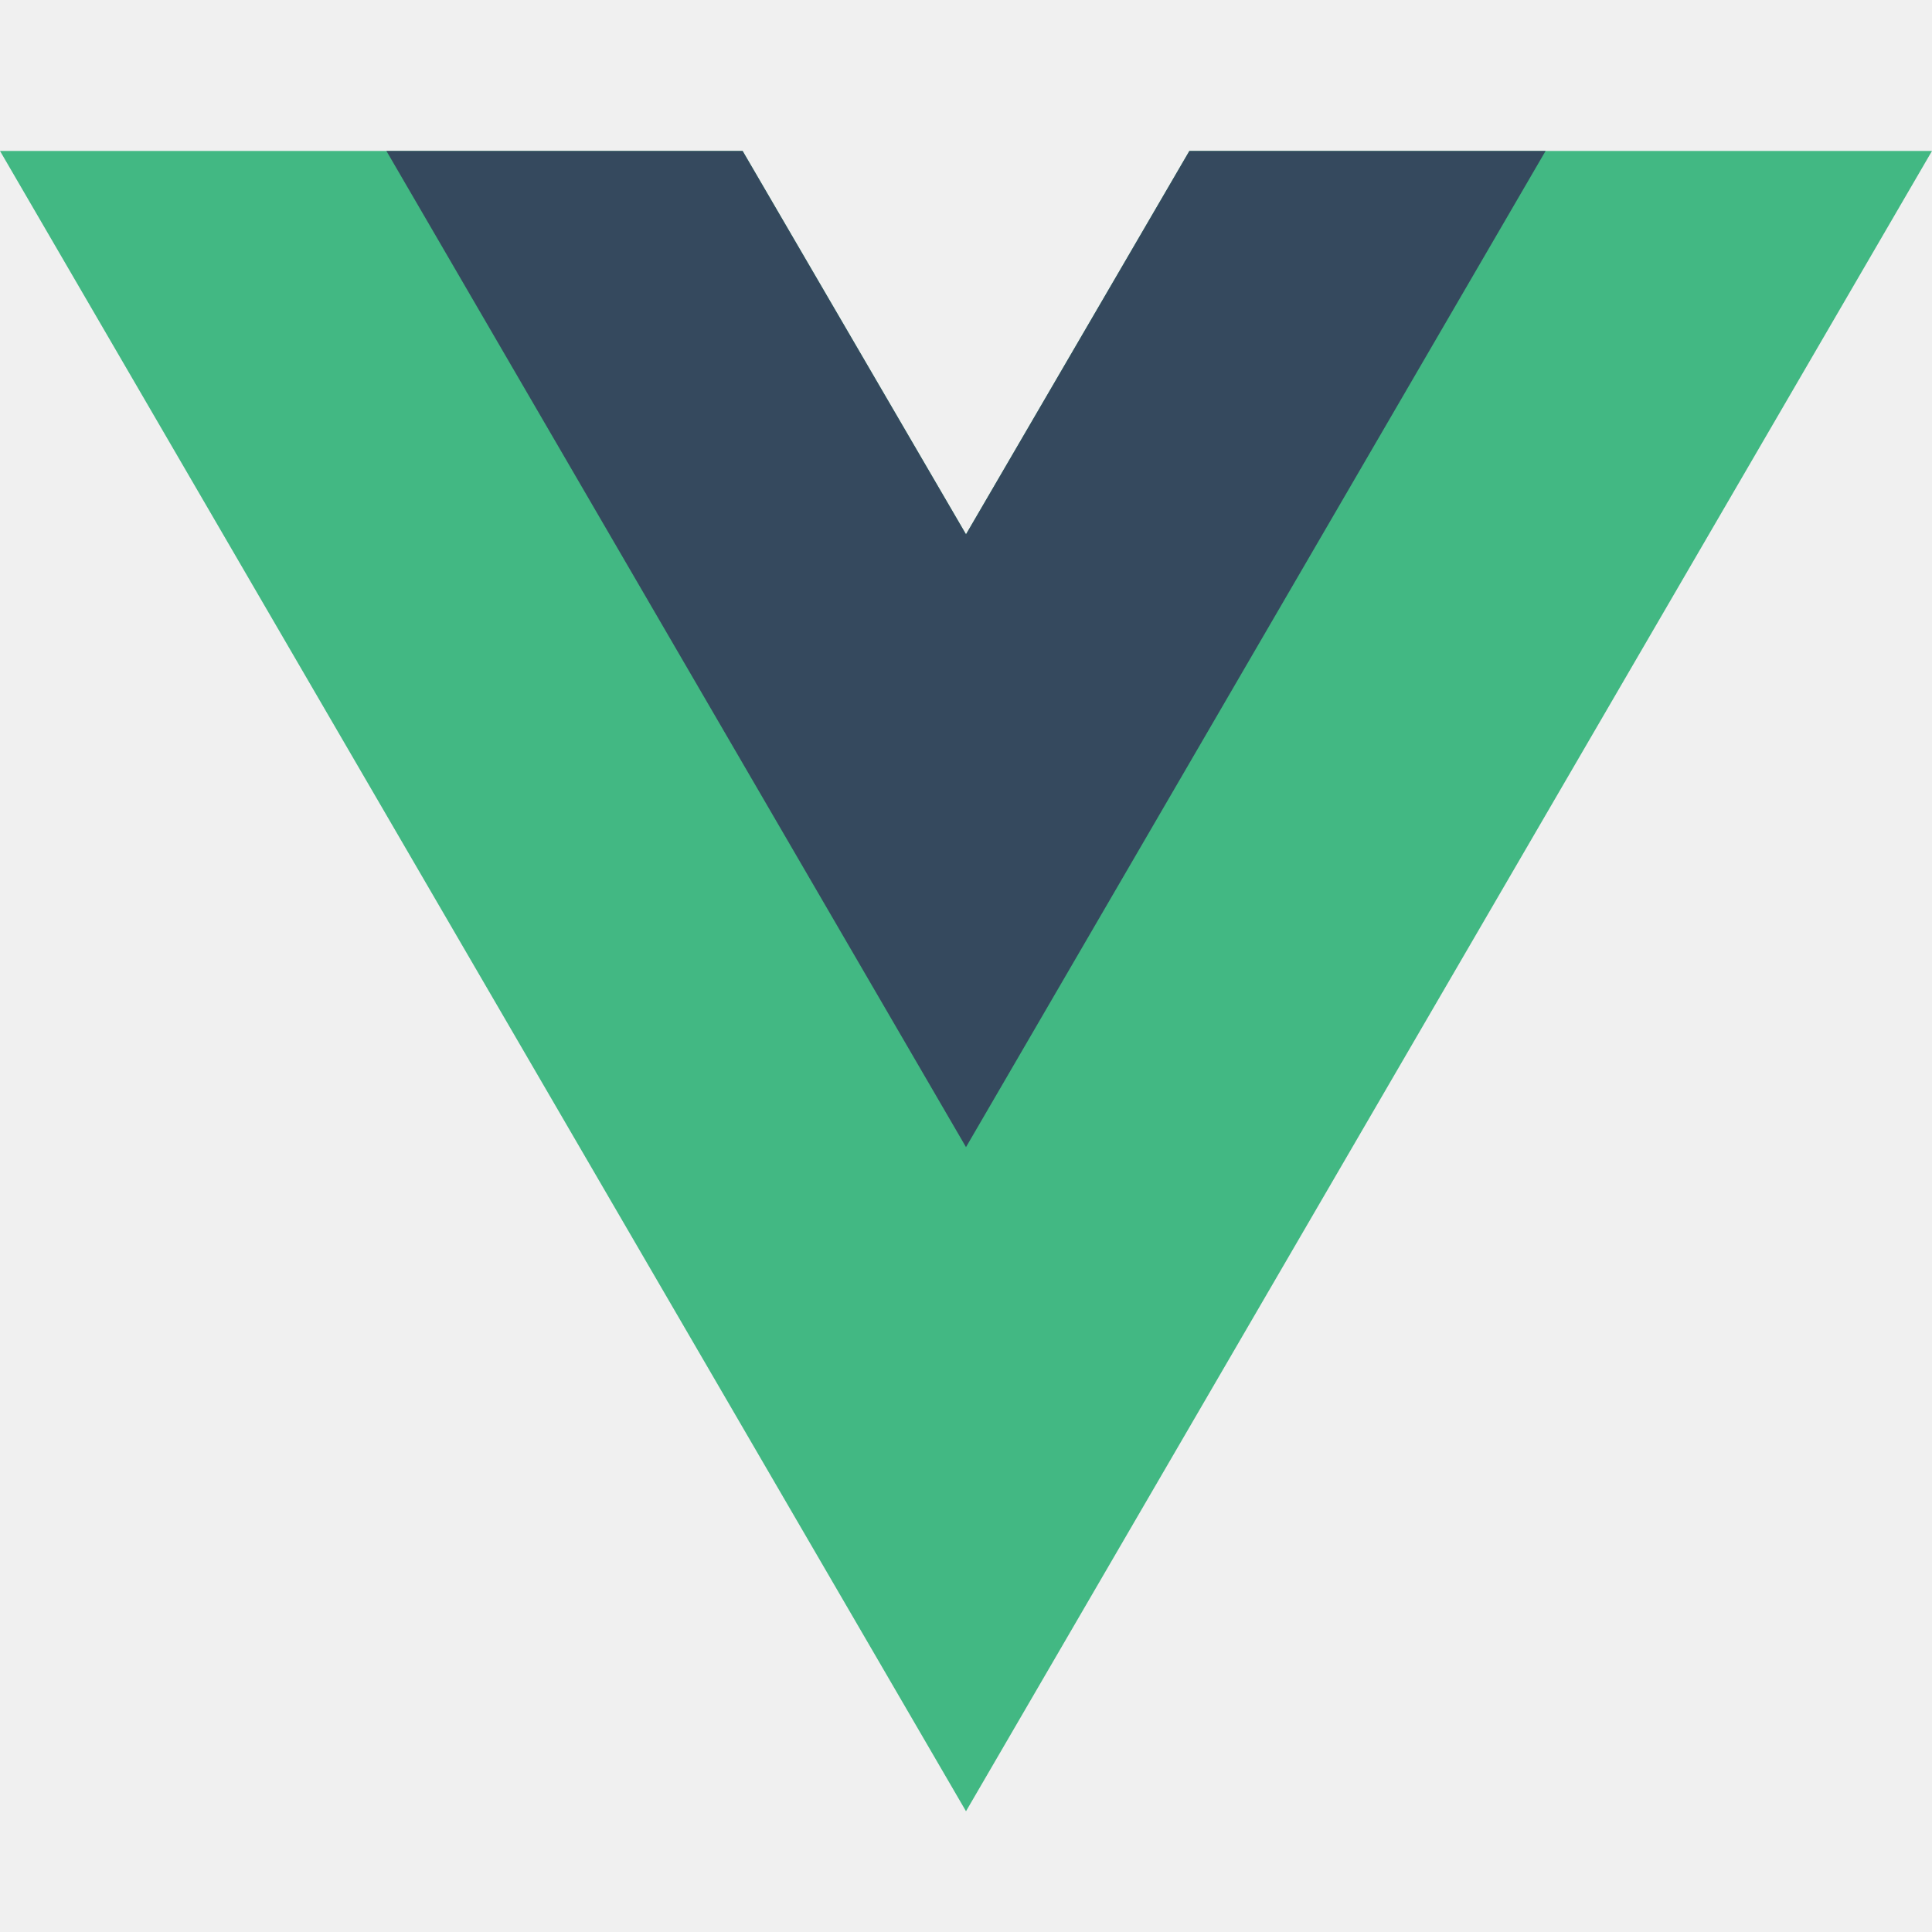
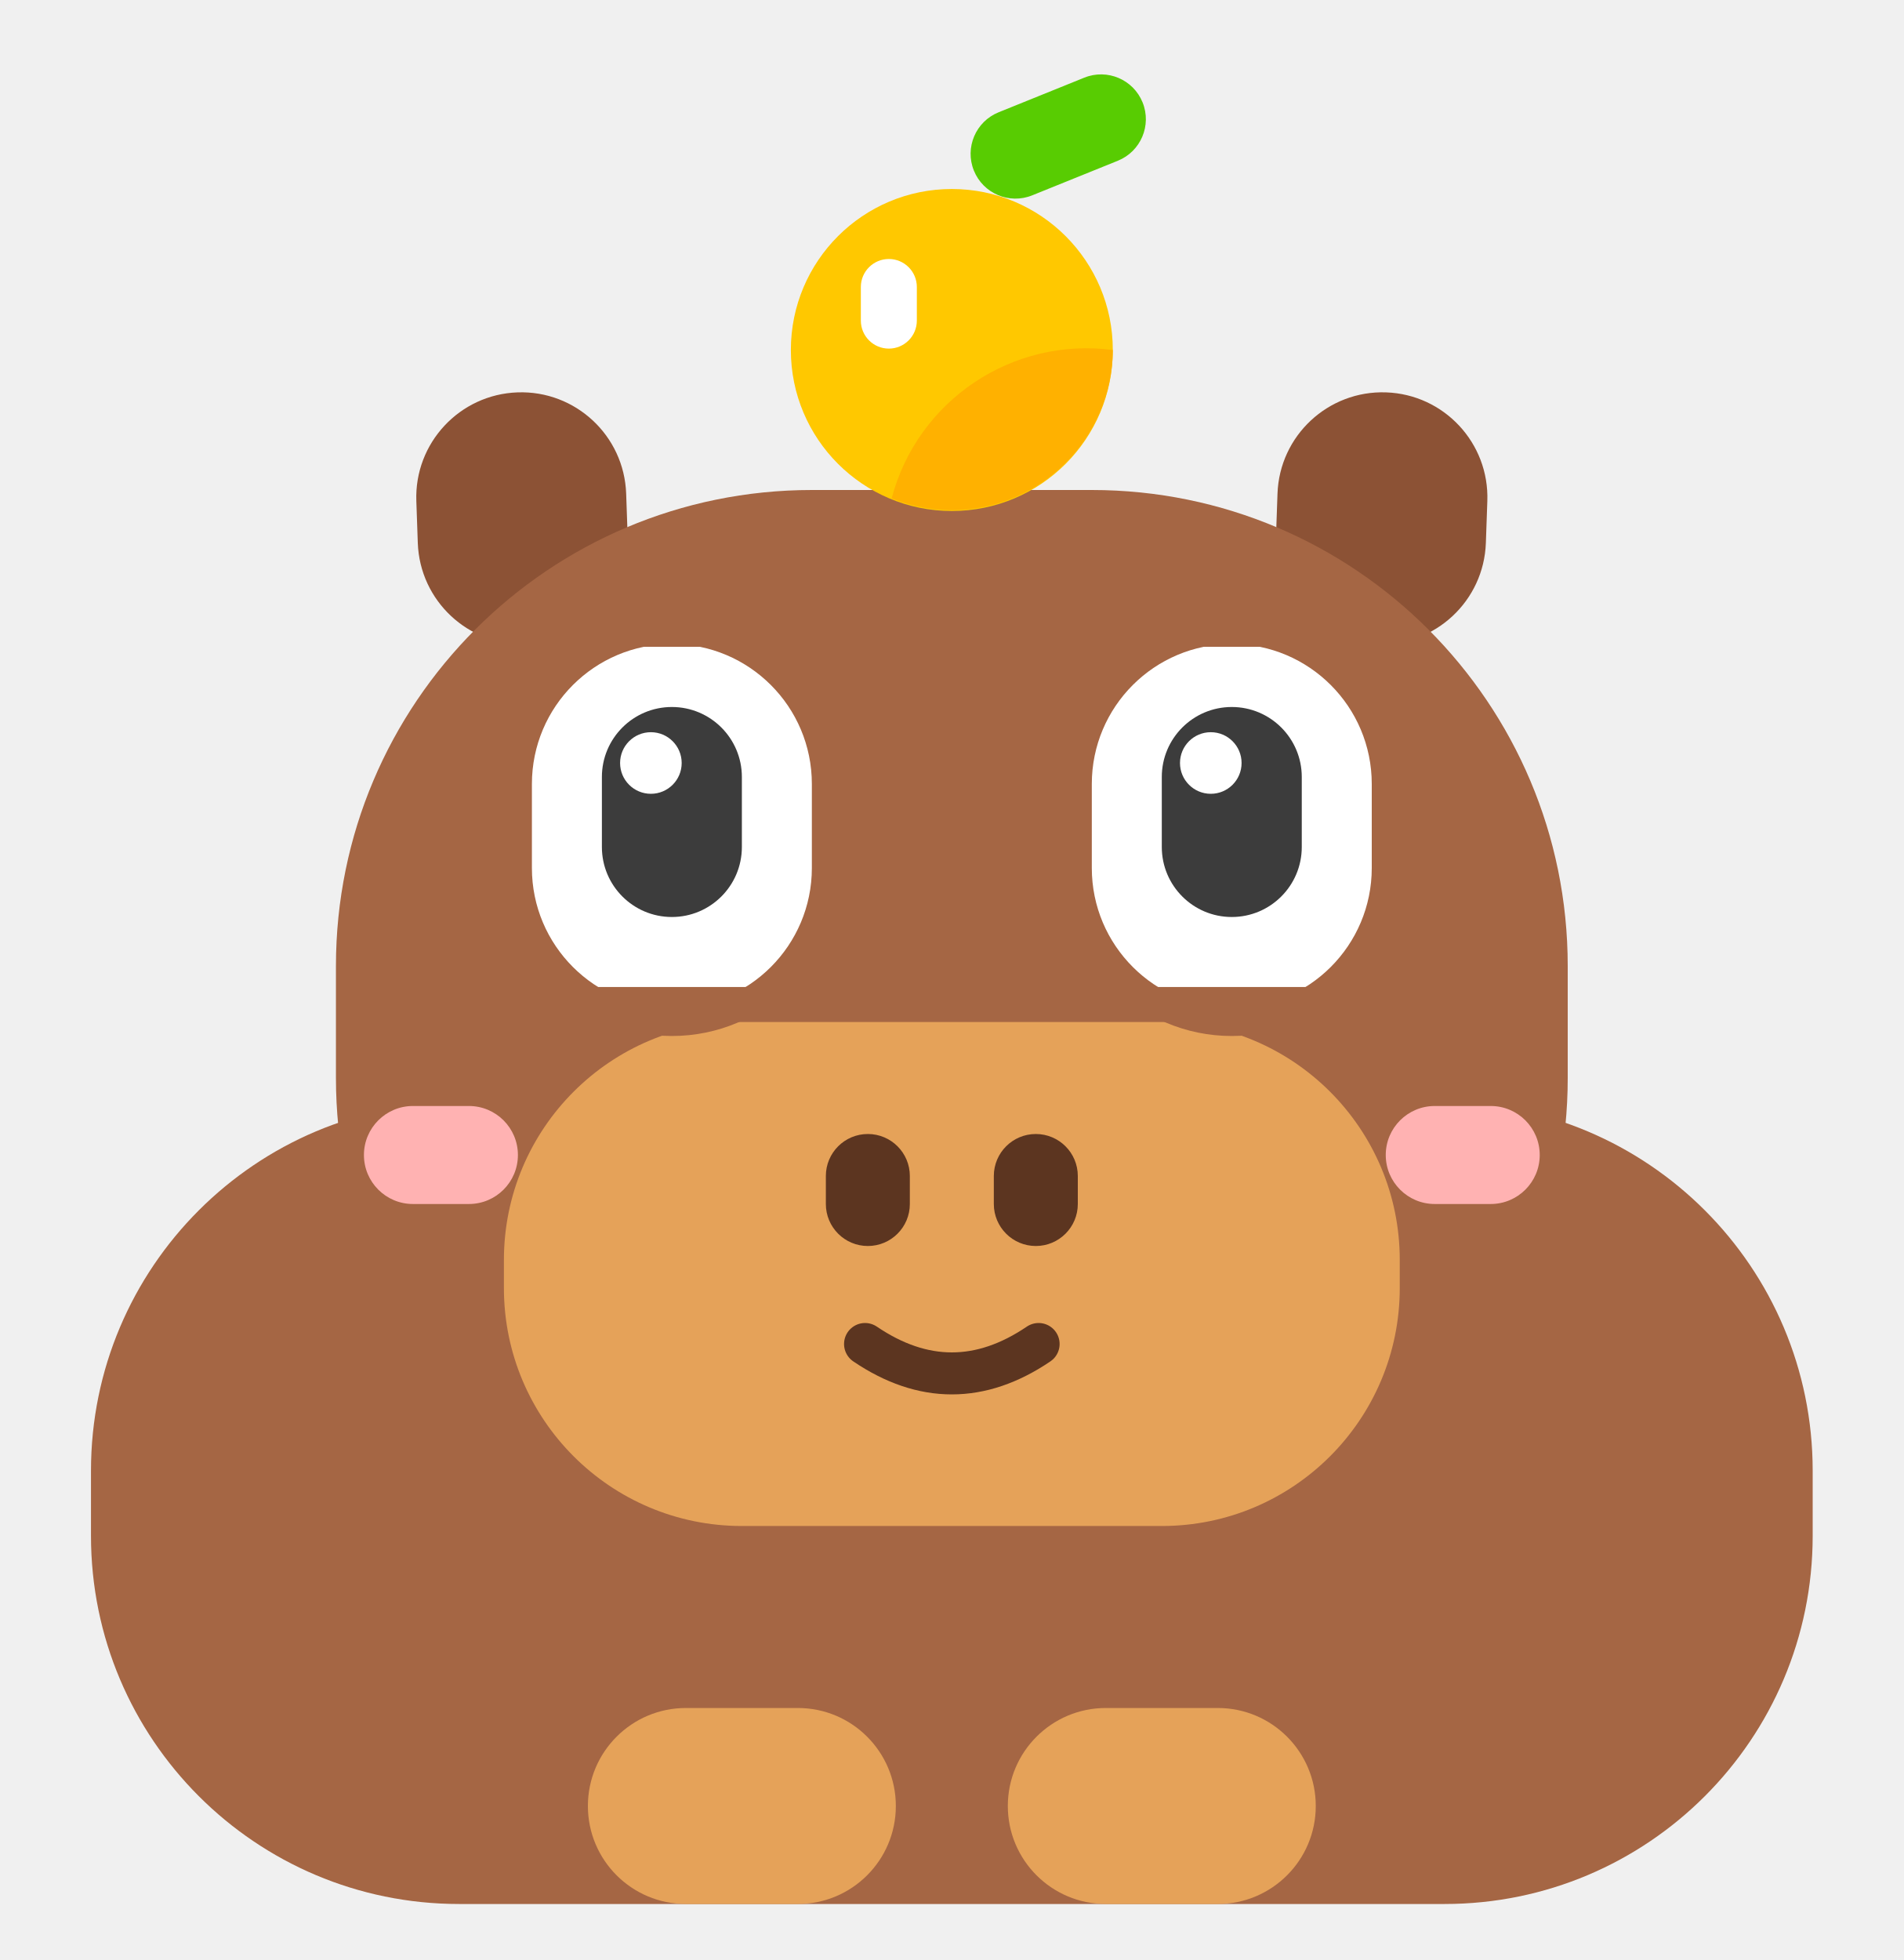
- <svg xmlns="http://www.w3.org/2000/svg" viewBox="0 0 128 128" width="100%" height="100%">
-   <path fill="#42b883" d="M78.8,10L64,35.4L49.2,10H0l64,110l64-110C128,10,78.8,10,78.8,10z" />
-   <path fill="#35495e" d="M78.8,10L64,35.4L49.2,10H25.6L64,76l38.4-66H78.8z" />
+ <svg xmlns="http://www.w3.org/2000/svg" viewBox="32 14 136 140" fill="none">
+   <defs>
+     <clipPath id="yuzu-fav-eye0">
+       <rect x="-30" y="-27" width="20" height="26" rx="10" />
+     </clipPath>
+     <clipPath id="yuzu-fav-eye1">
+       <rect x="10" y="-27" width="20" height="26" rx="10" />
+     </clipPath>
+     <clipPath id="yuzu-fav-lid0">
+       <rect x="-32" y="-29" width="24" height="30" rx="12" />
+     </clipPath>
+     <clipPath id="yuzu-fav-lid1">
+       <rect x="8" y="-29" width="24" height="30" rx="12" />
+     </clipPath>
+   </defs>
+   <rect x="38.5" y="92.75" width="123" height="57.25" rx="26.3" fill="#A56644" />
+   <g transform="translate(100 87)">
+     <rect x="-38" y="-45" width="15" height="18" rx="7.5" fill="#8C5235" transform="rotate(-2 -30 -30)" />
+     <rect x="23" y="-45" width="15" height="18" rx="7.5" fill="#8C5235" transform="rotate(2 30 -30)" />
+     <rect x="-44" y="-38" width="88" height="76" rx="34" fill="#A56644" />
+     <g transform="translate(0 -46)">
+       <rect x="1.5" y="-18" width="13" height="6.4" rx="3.2" fill="#58CC02" transform="rotate(-22 1.5 -15)" />
+       <circle cx="0" cy="-2" r="11.5" fill="#FFC800" />
+       <path d="M 11.5 -2 A 11.5 11.5 0 0 1 -4.3 8.6 A 14.4 14.4 0 0 1 11.5 -2 Z" fill="#FFB100" />
+       <rect x="-6.5" y="-8.5" width="4" height="6.4" rx="2" fill="#FFFFFF" />
+     </g>
+     <rect x="-32" y="0" width="64" height="36" rx="17" fill="#E5A259" />
+     <rect x="-42" y="6" width="11" height="7" rx="3.5" fill="#FFB2B2" />
+     <rect x="31" y="6" width="11" height="7" rx="3.5" fill="#FFB2B2" />
+     <rect x="-9" y="8" width="6" height="8" rx="3" fill="#5C3520" />
+     <rect x="3" y="8" width="6" height="8" rx="3" fill="#5C3520" />
+     <path d="M -6.2 23 Q 0 27.2 6.2 23 Q 0 27.2 -6.2 23 Z" fill="#5C3520" stroke="#5C3520" stroke-width="3" stroke-linejoin="round" stroke-linecap="round" />
+     <rect x="-30" y="-27" width="20" height="26" rx="10" fill="#FFFFFF" />
+     <g clip-path="url(#yuzu-fav-eye0)">
+       <rect x="-25" y="-22.5" width="10" height="15" rx="5" fill="#3C3C3C" />
+       <circle cx="-21.5" cy="-18.5" r="2.2" fill="#FFFFFF" />
+     </g>
+     <g clip-path="url(#yuzu-fav-lid0)">
+       <rect x="-34" y="-31" width="28" height="4.2" fill="#A56644" />
+       <rect x="-32" y="-2.5" width="24" height="3.5" fill="#A56644" />
+     </g>
+     <rect x="10" y="-27" width="20" height="26" rx="10" fill="#FFFFFF" />
+     <g clip-path="url(#yuzu-fav-eye1)">
+       <rect x="15" y="-22.5" width="10" height="15" rx="5" fill="#3C3C3C" />
+       <circle cx="18.5" cy="-18.5" r="2.2" fill="#FFFFFF" />
+     </g>
+     <g clip-path="url(#yuzu-fav-lid1)">
+       <rect x="6" y="-31" width="28" height="4.2" fill="#A56644" />
+       <rect x="8" y="-2.5" width="24" height="3.5" fill="#A56644" />
+     </g>
+   </g>
+   <rect x="74" y="136" width="22" height="14" rx="7" fill="#E5A259" />
+   <rect x="104" y="136" width="22" height="14" rx="7" fill="#E5A259" />
</svg>
